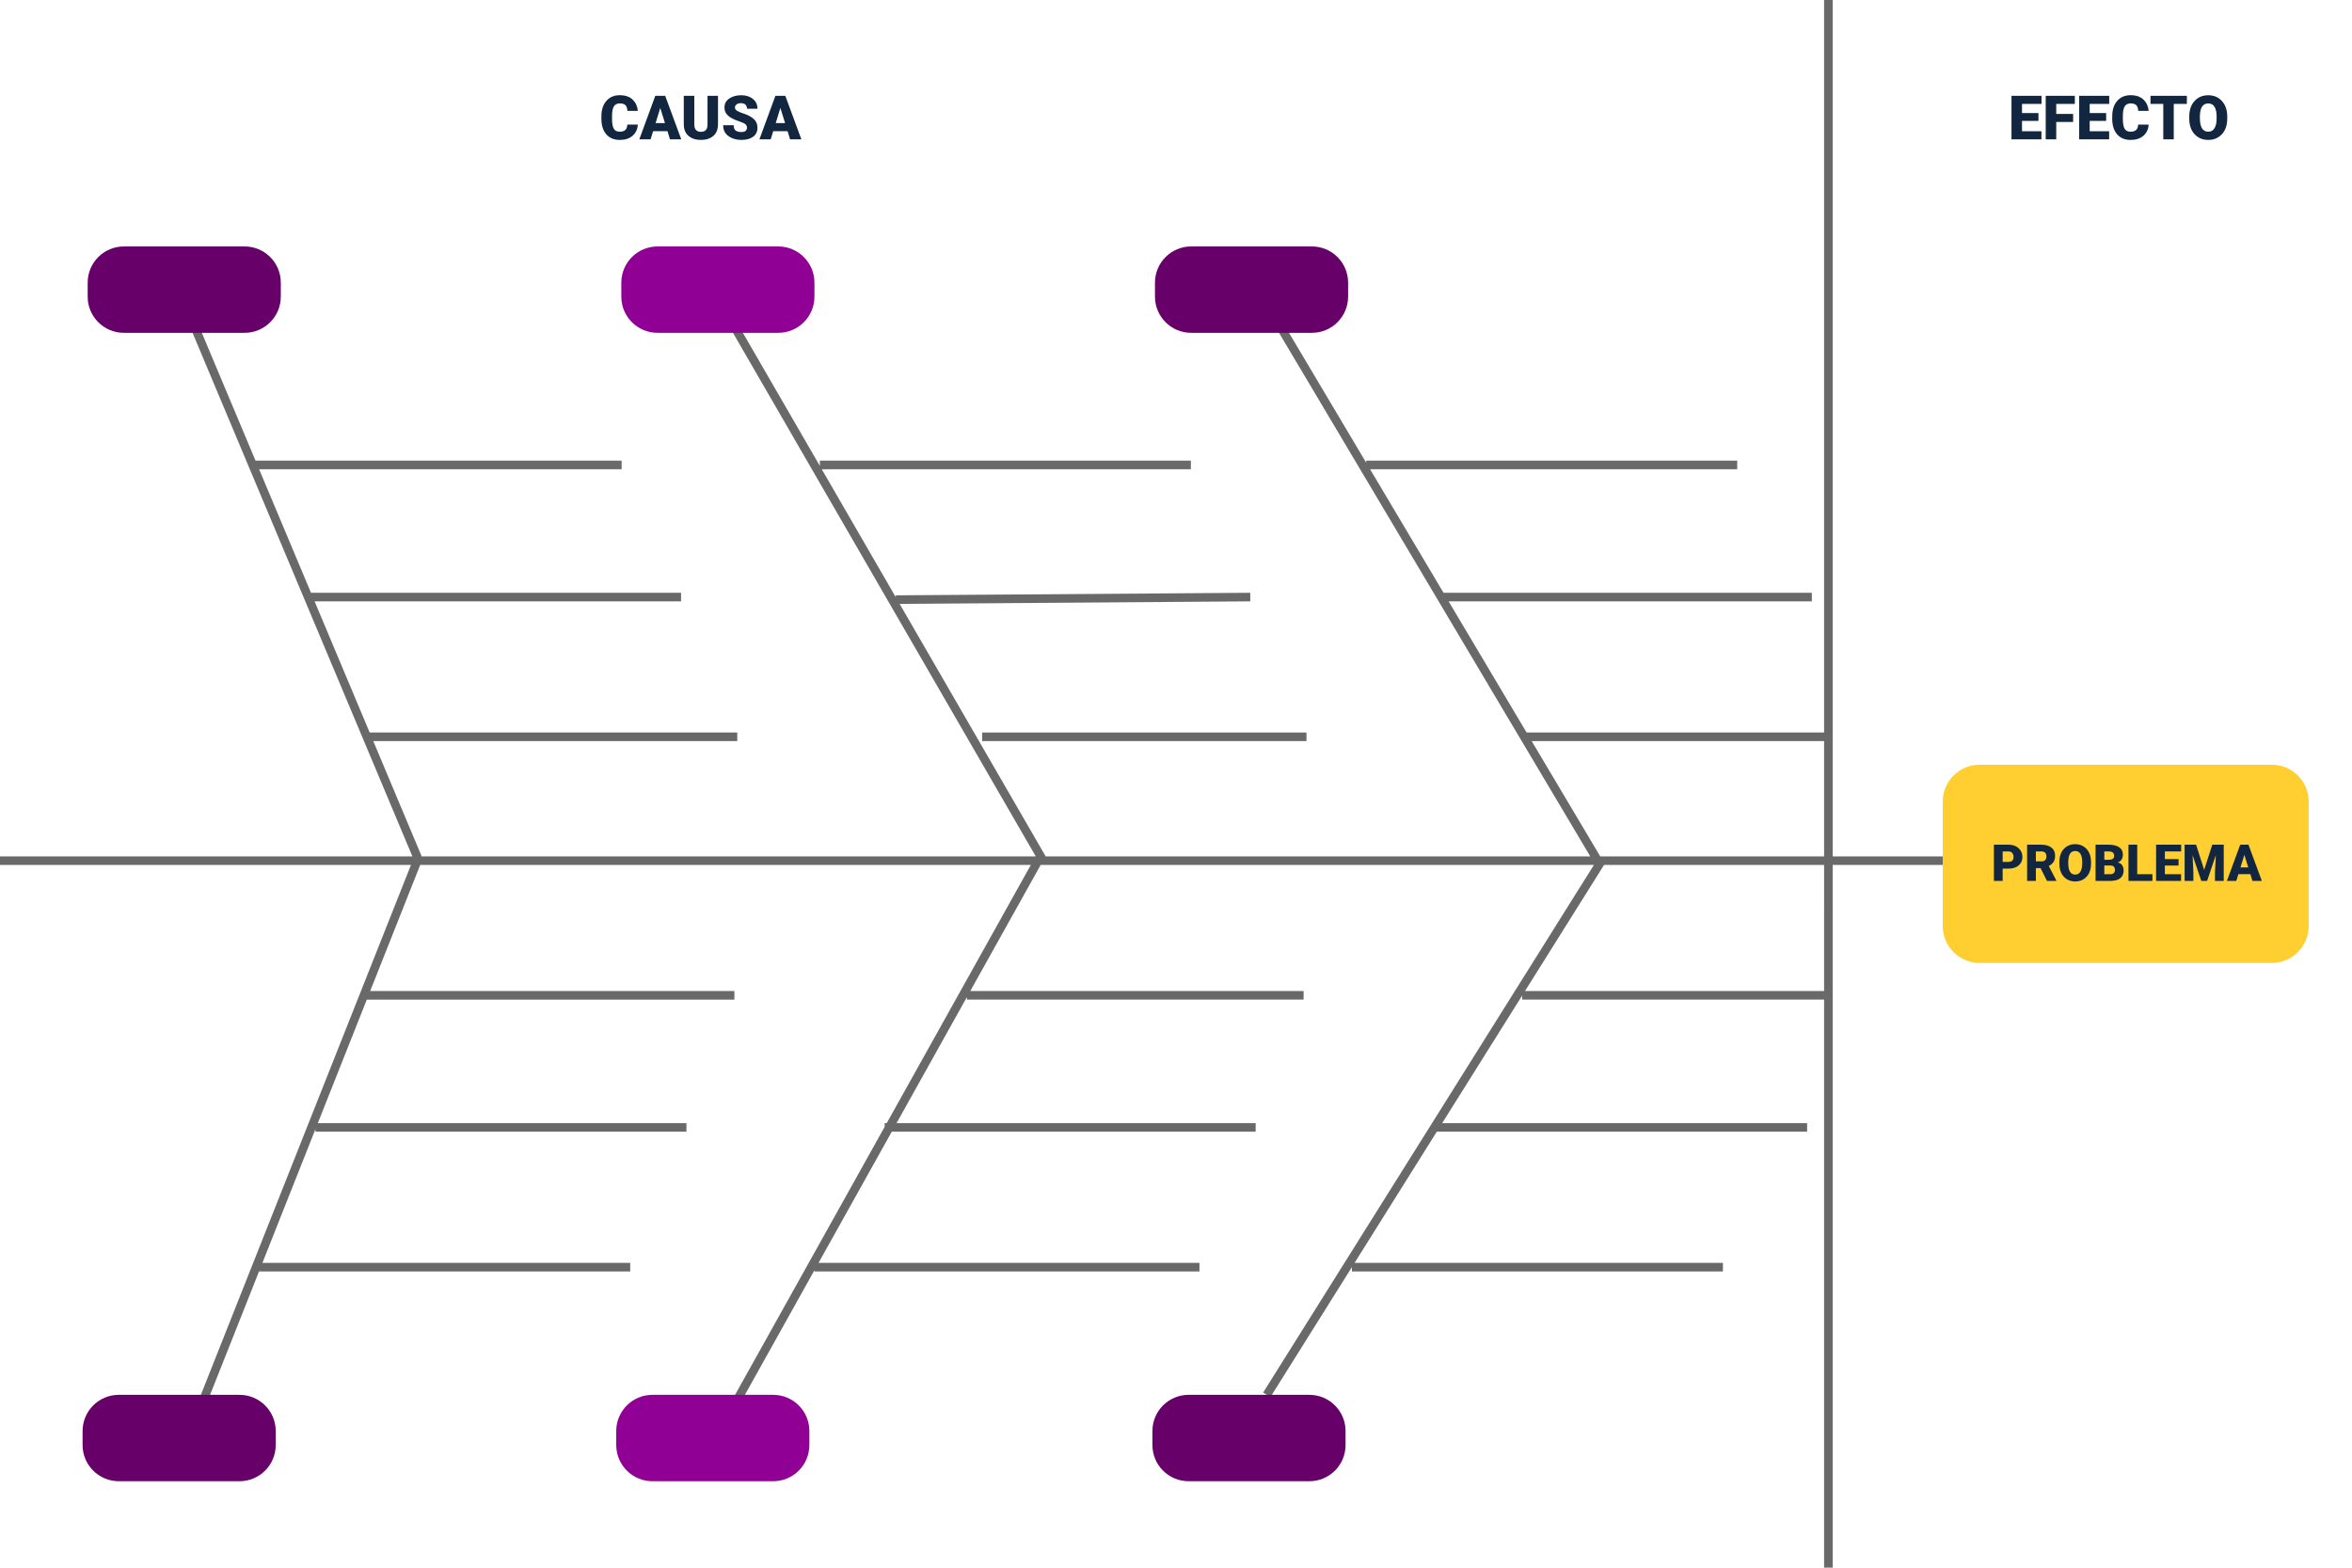
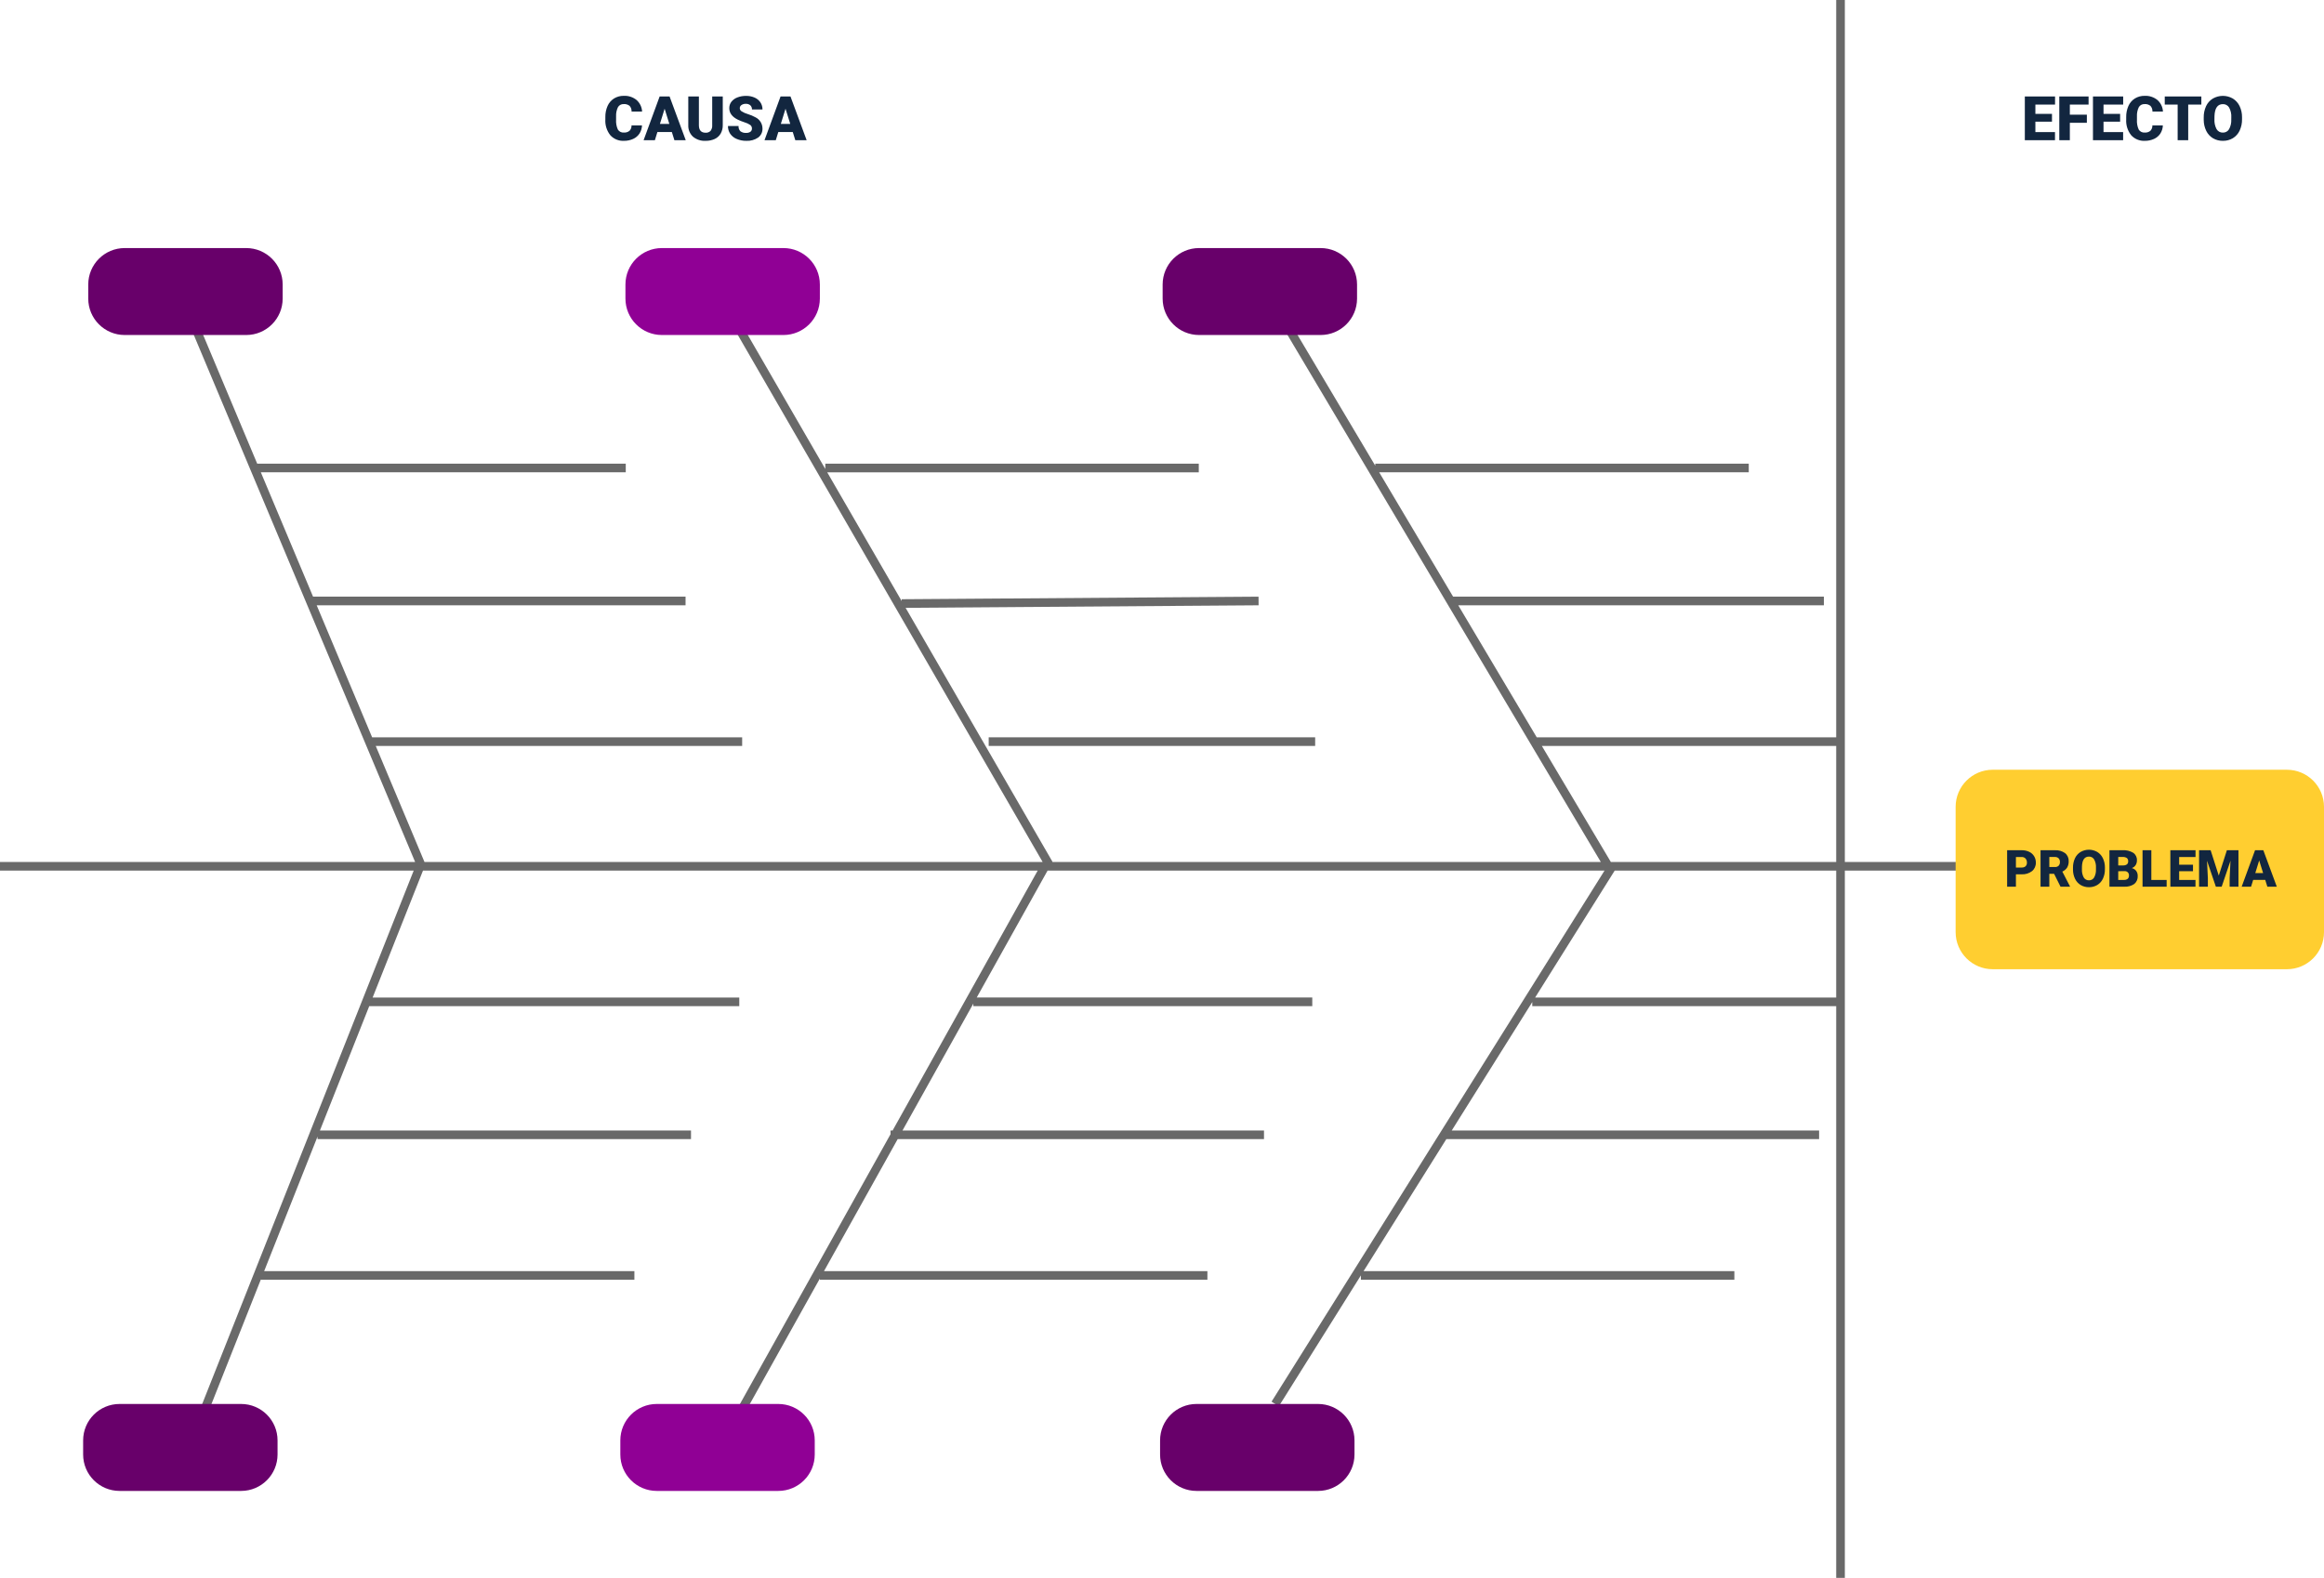
- <svg xmlns="http://www.w3.org/2000/svg" width="922.718" height="615.11" viewBox="0 0 922.718 615.11">
+ <svg xmlns="http://www.w3.org/2000/svg" width="905.718" height="615.11" viewBox="0 0 905.718 615.11">
  <defs>
    <clipPath id="clip-path">
      <rect id="Rectángulo_339320" data-name="Rectángulo 339320" width="905.718" height="615.11" fill="none" />
    </clipPath>
  </defs>
  <g id="Grupo_973499" data-name="Grupo 973499" transform="translate(-235.282 -4362.333)">
    <g id="Grupo_973003" data-name="Grupo 973003" transform="translate(235.282 4362.333)">
      <g id="Grupo_973002" data-name="Grupo 973002" clip-path="url(#clip-path)">
        <path id="Trazado_697448" data-name="Trazado 697448" d="M780.1,339.4v-3.365H718.979V0h-3.365v287.43H598.9l-30.589-51.467h142.5V232.6h-144.5L537.5,184.121H681.531v-3.365H535.978v.8L503.4,126.748l-2.891,1.719L623.875,336.031H410.137l.043-.077-57.244-99,137.57-.987-.024-3.365-139.074,1,.006.721-29.022-50.194h144.8v-3.365H321.636v2.059l-33.561-58.045-2.912,1.685L406.31,335.982l-.027.048H165.428l-18.99-45.237h142.8v-3.365H145.025l-21.606-51.467h143.76V232.6H122.006l-20.351-48.476h142.22v-3.365H100.242L76.82,124.963l-3.1,1.3,88.062,209.766H0V339.4H161.223L74.7,557.665l3.128,1.239,23.858-60.187v.187H247.24v-3.365H102.946l20.8-52.466v1H269.3v-3.365H124.682L143.9,392.232H288.114v-3.365H145.231L164.843,339.4H404.406L347.87,440.709h-.811v1.454l-64.9,116.3,2.94,1.64,34.419-61.682v.483H470.554v-3.365H321.126l28.72-51.466H492.612v-3.365H351.723l27.612-49.481v1H511.428v-3.365H380.653L408.26,339.4H625.313L495.548,546.424l2.85,1.788L530.37,497.2v1.7H675.924v-3.365H531.413l32.258-51.466H708.948v-3.365H565.781l31.384-50.072v1.595H715.614V615.111h3.365V339.4Zm-179.2-48.6H715.614v45.237H627.789Zm114.712,98.073H598.275L629,339.852l.286-.456h86.331Z" transform="translate(0 0)" fill="#696969" />
        <rect id="Rectángulo_339319" data-name="Rectángulo 339319" width="127.234" height="3.365" transform="translate(385.316 287.429)" fill="#696969" />
        <path id="Trazado_697449" data-name="Trazado 697449" d="M465.56,120.118H418.206A14.206,14.206,0,0,1,404,105.911v-5.483a14.206,14.206,0,0,1,14.207-14.206H465.56a14.206,14.206,0,0,1,14.207,14.206v5.483a14.206,14.206,0,0,1-14.207,14.207" transform="translate(49.108 10.481)" fill="#68006a" />
        <path id="Trazado_697450" data-name="Trazado 697450" d="M278.893,120.118H231.539a14.206,14.206,0,0,1-14.207-14.207v-5.483a14.206,14.206,0,0,1,14.207-14.206h47.354A14.206,14.206,0,0,1,293.1,100.428v5.483a14.206,14.206,0,0,1-14.207,14.207" transform="translate(26.418 10.481)" fill="#900095" />
        <path id="Trazado_697451" data-name="Trazado 697451" d="M92.227,120.118H44.873a14.206,14.206,0,0,1-14.207-14.207v-5.483A14.206,14.206,0,0,1,44.873,86.222H92.227a14.206,14.206,0,0,1,14.207,14.206v5.483a14.206,14.206,0,0,1-14.207,14.207" transform="translate(3.728 10.481)" fill="#68006a" />
        <path id="Trazado_697452" data-name="Trazado 697452" d="M464.671,521.9H417.317a14.206,14.206,0,0,1-14.207-14.207v-5.483A14.206,14.206,0,0,1,417.317,488h47.354a14.206,14.206,0,0,1,14.207,14.206v5.483A14.206,14.206,0,0,1,464.671,521.9" transform="translate(49 59.319)" fill="#68006a" />
        <path id="Trazado_697453" data-name="Trazado 697453" d="M277.116,521.9H229.762a14.206,14.206,0,0,1-14.207-14.207v-5.483A14.206,14.206,0,0,1,229.762,488h47.354a14.206,14.206,0,0,1,14.207,14.206v5.483A14.206,14.206,0,0,1,277.116,521.9" transform="translate(26.202 59.319)" fill="#900095" />
        <path id="Trazado_697454" data-name="Trazado 697454" d="M90.449,521.9H43.095a14.206,14.206,0,0,1-14.207-14.207v-5.483A14.206,14.206,0,0,1,43.095,488H90.449a14.206,14.206,0,0,1,14.207,14.206v5.483A14.206,14.206,0,0,1,90.449,521.9" transform="translate(3.512 59.319)" fill="#68006a" />
        <path id="Trazado_697447" data-name="Trazado 697447" d="M808.658,345.316H694.011a14.456,14.456,0,0,1-14.456-14.456V282.011a14.455,14.455,0,0,1,14.456-14.456H808.658a14.456,14.456,0,0,1,14.456,14.456V330.86a14.456,14.456,0,0,1-14.456,14.456" transform="translate(82.604 32.523)" fill="#ffce30" />
-         <text id="PROBLEMA" transform="translate(780.718 326.667)" fill="#12263f" font-size="20" font-family="Roboto-Black, Roboto" font-weight="800">
-           <tspan x="0.434" y="19">PROBLEMA</tspan>
-         </text>
+         <path id="Trazado_699056" data-name="Trazado 699056" d="M4.936,14.176V19H1.508V4.781H7.182a6.608,6.608,0,0,1,2.886.6,4.526,4.526,0,0,1,1.943,1.709A4.667,4.667,0,0,1,12.7,9.605a4.114,4.114,0,0,1-1.489,3.325,6.179,6.179,0,0,1-4.087,1.245Zm0-2.646H7.182a2.118,2.118,0,0,0,1.519-.5,1.85,1.85,0,0,0,.522-1.406,2.287,2.287,0,0,0-.537-1.592,1.9,1.9,0,0,0-1.465-.605H4.936Zm14.873,2.441H17.953V19H14.525V4.781h5.6A6.246,6.246,0,0,1,24.076,5.9,3.8,3.8,0,0,1,25.5,9.074a4.616,4.616,0,0,1-.6,2.458,4.263,4.263,0,0,1-1.88,1.58l2.969,5.741V19H22.318Zm-1.855-2.637h2.168a1.946,1.946,0,0,0,1.47-.514,1.987,1.987,0,0,0,.493-1.434,2.01,2.01,0,0,0-.5-1.444,1.928,1.928,0,0,0-1.465-.524H17.953Zm21.66.85a8.385,8.385,0,0,1-.771,3.682,5.7,5.7,0,0,1-2.192,2.466,6.1,6.1,0,0,1-3.237.864,6.191,6.191,0,0,1-3.223-.835A5.692,5.692,0,0,1,28,15.973a8.144,8.144,0,0,1-.825-3.564v-.8a8.422,8.422,0,0,1,.767-3.687,5.688,5.688,0,0,1,2.2-2.466,6.5,6.5,0,0,1,6.479-.01,5.79,5.79,0,0,1,2.2,2.446,8.18,8.18,0,0,1,.8,3.638Zm-3.486-.6a5.979,5.979,0,0,0-.708-3.218,2.271,2.271,0,0,0-2.026-1.1q-2.578,0-2.725,3.867l-.01,1.045a6.149,6.149,0,0,0,.693,3.213,2.268,2.268,0,0,0,2.061,1.123,2.24,2.24,0,0,0,2-1.1,5.982,5.982,0,0,0,.713-3.174ZM41.381,19V4.781h5.107a7.232,7.232,0,0,1,4.175,1.006,3.347,3.347,0,0,1,1.431,2.92,3.383,3.383,0,0,1-.508,1.885,2.959,2.959,0,0,1-1.494,1.152A3,3,0,0,1,51.8,12.838a3.18,3.18,0,0,1,.6,1.953,3.765,3.765,0,0,1-1.323,3.14A6.3,6.3,0,0,1,47.152,19Zm3.428-6.045v3.408h2.246a2.136,2.136,0,0,0,1.426-.425,1.487,1.487,0,0,0,.5-1.2,1.576,1.576,0,0,0-1.768-1.787Zm0-2.246H46.6a2.539,2.539,0,0,0,1.6-.411,1.46,1.46,0,0,0,.479-1.185,1.533,1.533,0,0,0-.518-1.3,2.77,2.77,0,0,0-1.67-.4h-1.68Zm12.9,5.654h5.967V19H54.281V4.781h3.428Zm16.23-3.4H68.549v3.4h6.367V19H65.121V4.781h9.814V7.428H68.549v3h5.391Zm6.875-8.184,3.174,9.893,3.164-9.893h4.512V19H88.227V15.68l.332-6.8L85.121,19H82.855L79.408,8.873l.332,6.807V19H76.313V4.781Zm21.279,11.563H97.4L96.576,19H92.914L98.129,4.781h3.223L106.605,19h-3.682ZM98.217,13.7h3.057L99.74,8.766Z" transform="translate(780.718 326.667)" fill="#12263f" />
      </g>
    </g>
-     <text id="CAUSA" transform="translate(455 4394)" fill="#12263f" font-size="24" font-family="Roboto-Black, Roboto" font-weight="800">
-       <tspan x="15.391" y="23">CAUSA</tspan>
-     </text>
-     <text id="EFECTO" transform="translate(975 4394)" fill="#12263f" font-size="24" font-family="Roboto-Black, Roboto" font-weight="800">
-       <tspan x="48.117" y="23">EFECTO</tspan>
-     </text>
+     <path id="Trazado_699054" data-name="Trazado 699054" d="M30.484,17.223a6.231,6.231,0,0,1-.961,3.146,5.8,5.8,0,0,1-2.467,2.115,8.4,8.4,0,0,1-3.627.75,6.7,6.7,0,0,1-5.3-2.191A9.048,9.048,0,0,1,16.2,14.855v-.844a10.328,10.328,0,0,1,.873-4.389,6.615,6.615,0,0,1,2.514-2.906,7.013,7.013,0,0,1,3.8-1.025,7.354,7.354,0,0,1,4.992,1.635,6.459,6.459,0,0,1,2.145,4.506h-4.1a3.056,3.056,0,0,0-.785-2.238,3.229,3.229,0,0,0-2.25-.68,2.457,2.457,0,0,0-2.25,1.148,7.381,7.381,0,0,0-.75,3.668v1.207a8.167,8.167,0,0,0,.686,3.9,2.509,2.509,0,0,0,2.361,1.172,3.159,3.159,0,0,0,2.168-.668,2.835,2.835,0,0,0,.8-2.121Zm11.637,2.59H36.484L35.5,23H31.105L37.363,5.938H41.23L47.535,23H43.117Zm-4.652-3.176h3.668L39.3,10.719Zm24.492-10.7V17.105a6.419,6.419,0,0,1-.809,3.287,5.238,5.238,0,0,1-2.32,2.115,8.174,8.174,0,0,1-3.574.727,7.062,7.062,0,0,1-4.91-1.617,5.768,5.768,0,0,1-1.828-4.43V5.938h4.137V17.27q.07,2.8,2.6,2.8a2.518,2.518,0,0,0,1.934-.7,3.286,3.286,0,0,0,.656-2.285V5.938ZM73.328,18.465a1.69,1.69,0,0,0-.639-1.406,7.938,7.938,0,0,0-2.244-1.043,21.53,21.53,0,0,1-2.625-1.043Q64.5,13.344,64.5,10.5a4.014,4.014,0,0,1,.826-2.5,5.344,5.344,0,0,1,2.338-1.687,9.1,9.1,0,0,1,3.4-.6,7.958,7.958,0,0,1,3.3.656,5.223,5.223,0,0,1,2.268,1.869A4.881,4.881,0,0,1,77.441,11h-4.1A2.063,2.063,0,0,0,72.7,9.383a2.489,2.489,0,0,0-1.729-.574,2.807,2.807,0,0,0-1.74.486,1.432,1.432,0,0,0,.064,2.426,8.867,8.867,0,0,0,2.473,1.1,15.147,15.147,0,0,1,2.906,1.225,4.884,4.884,0,0,1,2.766,4.395,4.166,4.166,0,0,1-1.687,3.516,7.506,7.506,0,0,1-4.629,1.277,9.184,9.184,0,0,1-3.756-.744,5.663,5.663,0,0,1-2.531-2.039,5.313,5.313,0,0,1-.85-2.982h4.125a2.617,2.617,0,0,0,.709,2.021,3.351,3.351,0,0,0,2.3.65,2.647,2.647,0,0,0,1.611-.439A1.45,1.45,0,0,0,73.328,18.465Zm15.914,1.348H83.605L82.621,23H78.227L84.484,5.938h3.867L94.656,23H90.238ZM84.59,16.637h3.668l-1.84-5.918Z" transform="translate(455 4394)" fill="#12263f" />
+     <path id="Trazado_699055" data-name="Trazado 699055" d="M59.988,15.758H53.52v4.078H61.16V23H49.406V5.938H61.184V9.113H53.52v3.6h6.469Zm13.594.445H66.949V23H62.836V5.938H74.25V9.113h-7.3v3.926h6.633Zm12.961-.445H80.074v4.078h7.641V23H75.961V5.938H87.738V9.113H80.074v3.6h6.469ZM103.2,17.223a6.231,6.231,0,0,1-.961,3.146,5.8,5.8,0,0,1-2.467,2.115,8.4,8.4,0,0,1-3.627.75,6.7,6.7,0,0,1-5.3-2.191,9.048,9.048,0,0,1-1.934-6.187v-.844a10.328,10.328,0,0,1,.873-4.389A6.615,6.615,0,0,1,92.3,6.717a7.013,7.013,0,0,1,3.8-1.025,7.354,7.354,0,0,1,4.992,1.635,6.459,6.459,0,0,1,2.145,4.506h-4.1a3.056,3.056,0,0,0-.785-2.238,3.229,3.229,0,0,0-2.25-.68,2.457,2.457,0,0,0-2.25,1.148,7.381,7.381,0,0,0-.75,3.668v1.207a8.167,8.167,0,0,0,.686,3.9,2.509,2.509,0,0,0,2.361,1.172,3.159,3.159,0,0,0,2.168-.668,2.835,2.835,0,0,0,.8-2.121Zm15-8.109h-5.121V23h-4.113V9.113h-5.027V5.938H118.2Zm15.855,5.707a10.062,10.062,0,0,1-.926,4.418,6.842,6.842,0,0,1-2.631,2.959,7.326,7.326,0,0,1-3.885,1.037,7.429,7.429,0,0,1-3.867-1,6.831,6.831,0,0,1-2.631-2.865,9.772,9.772,0,0,1-.99-4.277v-.961a10.106,10.106,0,0,1,.92-4.424,6.825,6.825,0,0,1,2.637-2.959,7.805,7.805,0,0,1,7.775-.012A6.948,6.948,0,0,1,133.1,9.67a9.816,9.816,0,0,1,.955,4.365Zm-4.184-.715a7.175,7.175,0,0,0-.85-3.861,2.725,2.725,0,0,0-2.432-1.318q-3.094,0-3.27,4.641L123.3,14.82a7.379,7.379,0,0,0,.832,3.855,2.721,2.721,0,0,0,2.473,1.348,2.688,2.688,0,0,0,2.4-1.324,7.178,7.178,0,0,0,.855-3.809Z" transform="translate(975 4394)" fill="#12263f" />
  </g>
</svg>
